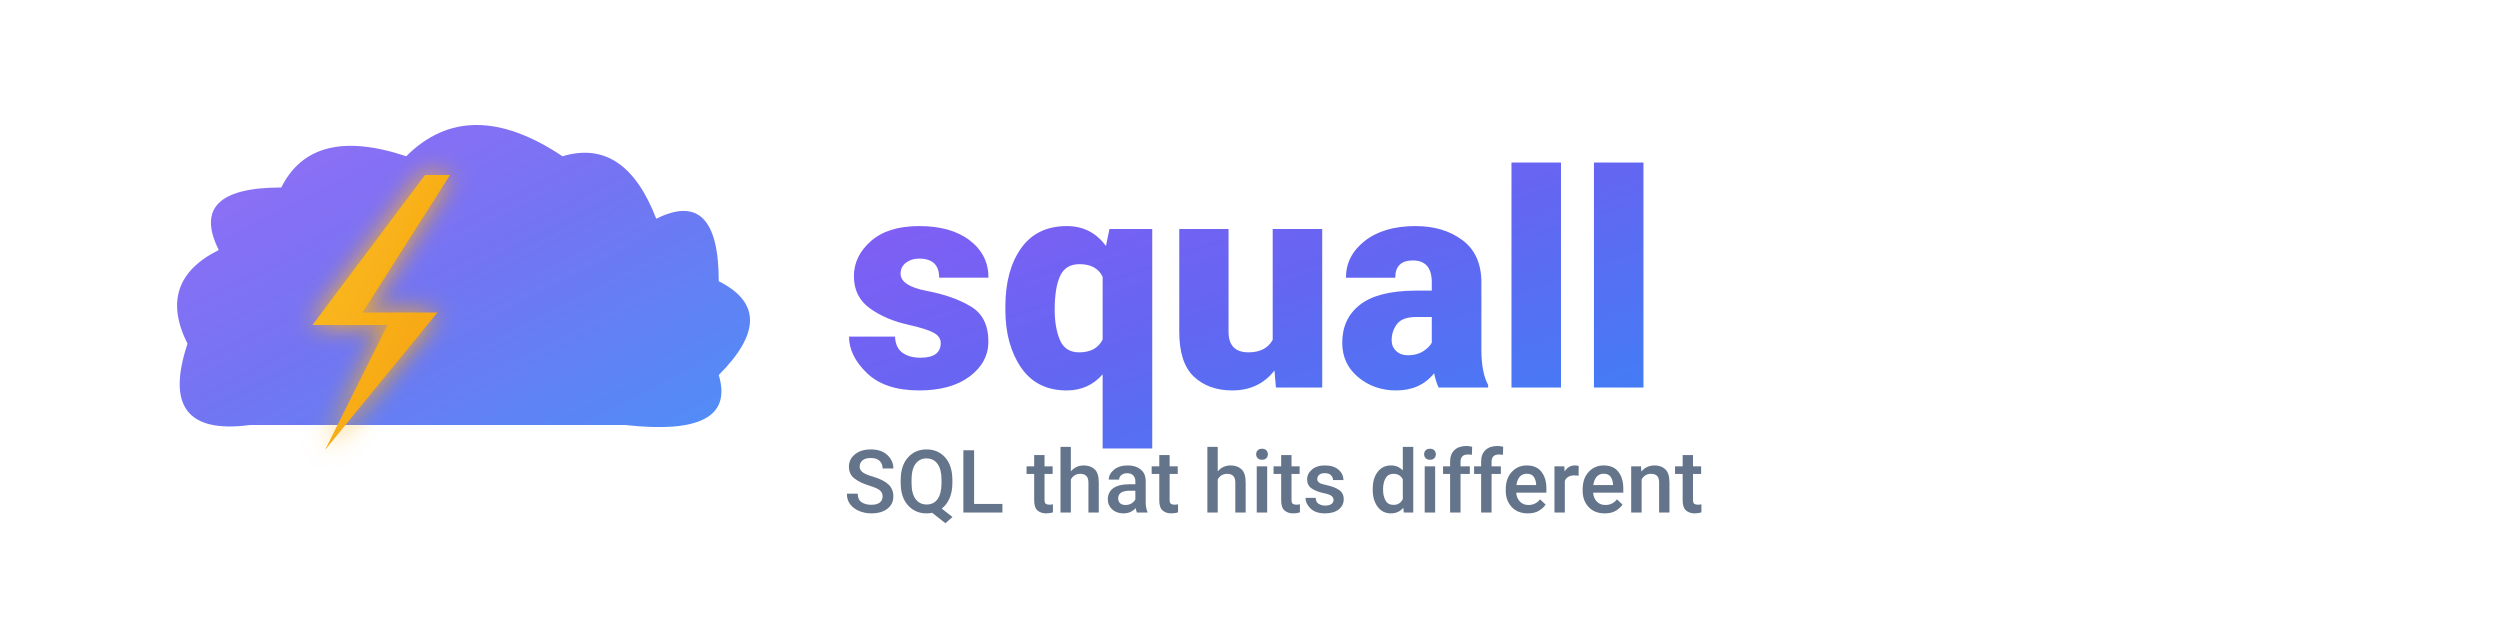
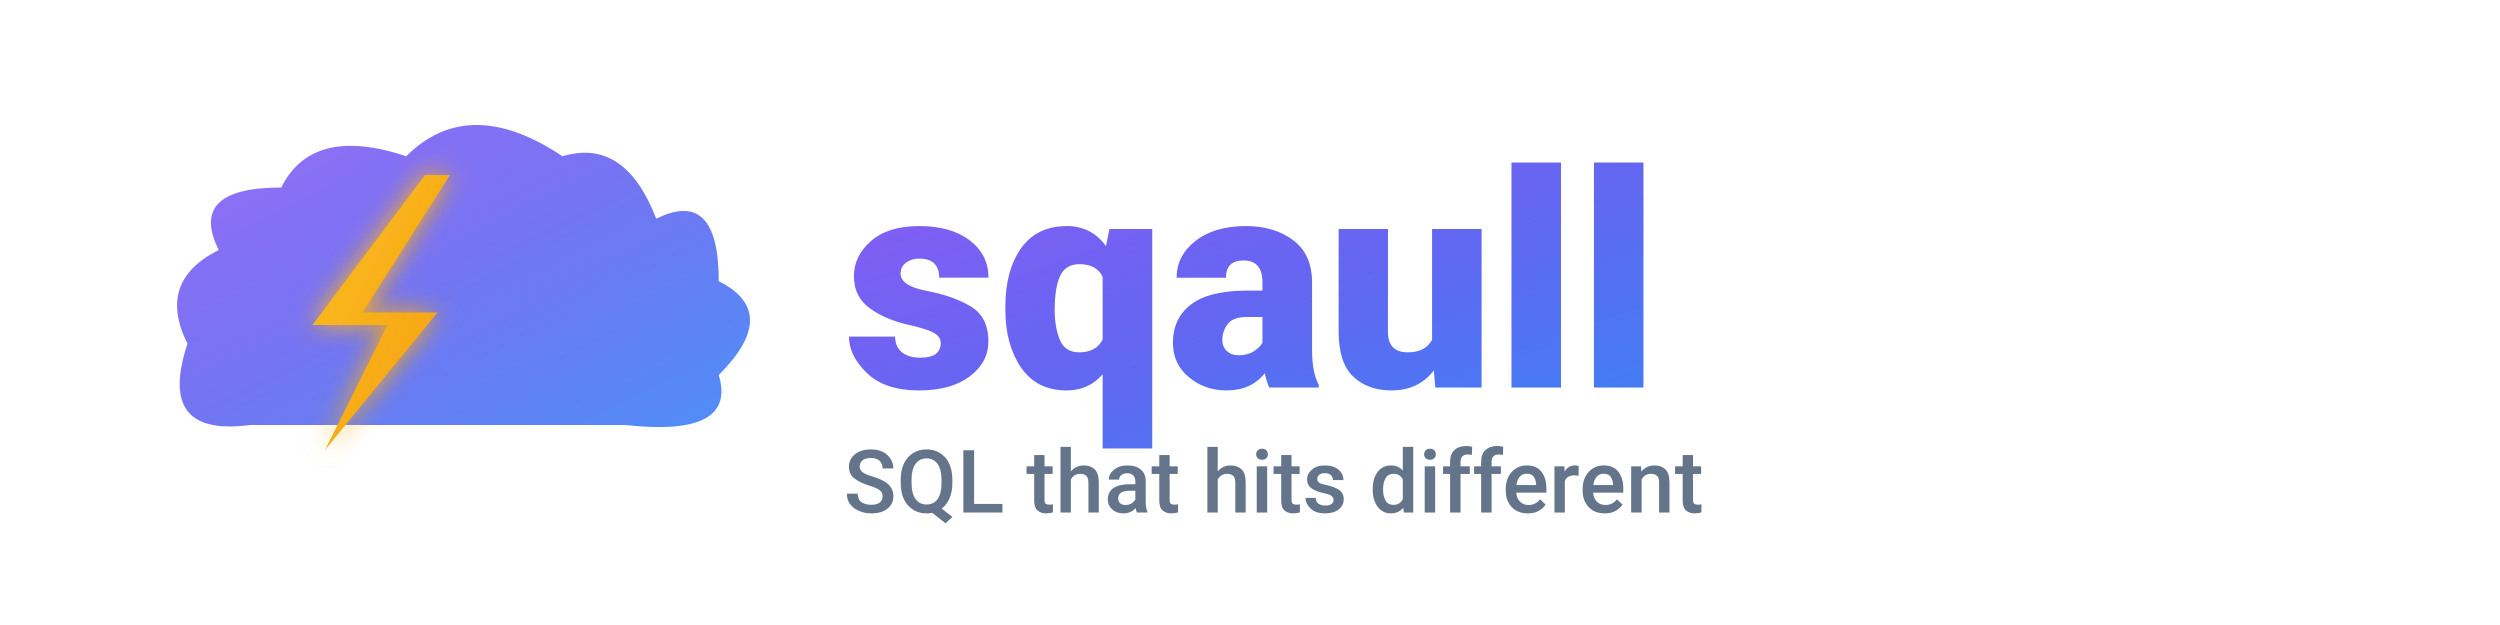
<svg xmlns="http://www.w3.org/2000/svg" viewBox="0 0 400 100" fill="none">
  <defs>
    <linearGradient id="storm" x1="0%" y1="0%" x2="100%" y2="100%">
      <stop offset="0%" style="stop-color:#8B5CF6" />
      <stop offset="50%" style="stop-color:#6366F1" />
      <stop offset="100%" style="stop-color:#3B82F6" />
    </linearGradient>
    <linearGradient id="bolt" x1="0%" y1="0%" x2="100%" y2="100%">
      <stop offset="0%" style="stop-color:#FBBF24" />
      <stop offset="100%" style="stop-color:#F59E0B" />
    </linearGradient>
    <filter id="glow" x="-50%" y="-50%" width="200%" height="200%">
      <feGaussianBlur stdDeviation="2" result="coloredBlur" />
      <feMerge>
        <feMergeNode in="coloredBlur" />
        <feMergeNode in="SourceGraphic" />
      </feMerge>
    </filter>
  </defs>
  <path d="M30 55 Q25 45 35 40 Q30 30 45 30 Q50 20 65 25 Q75 15 90 25 Q100 22 105 35 Q115 30 115 45 Q125 50 115 60 Q118 70 100 68 L40 68 Q25 70 30 55Z" fill="url(#storm)" opacity="0.9" />
  <path d="M72 28 L58 50 L70 50 L52 72 L62 52 L50 52 L68 28Z" fill="url(#bolt)" filter="url(#glow)" />
  <text x="135" y="62" font-family="system-ui, -apple-system, 'Segoe UI', Roboto, sans-serif" font-size="48" font-weight="800" fill="url(#storm)">
-     squall
+     sqaull
  </text>
  <text x="135" y="82" font-family="system-ui, -apple-system, 'Segoe UI', Roboto, sans-serif" font-size="14" font-weight="500" fill="#64748B">
    SQL that hits different
  </text>
</svg>
